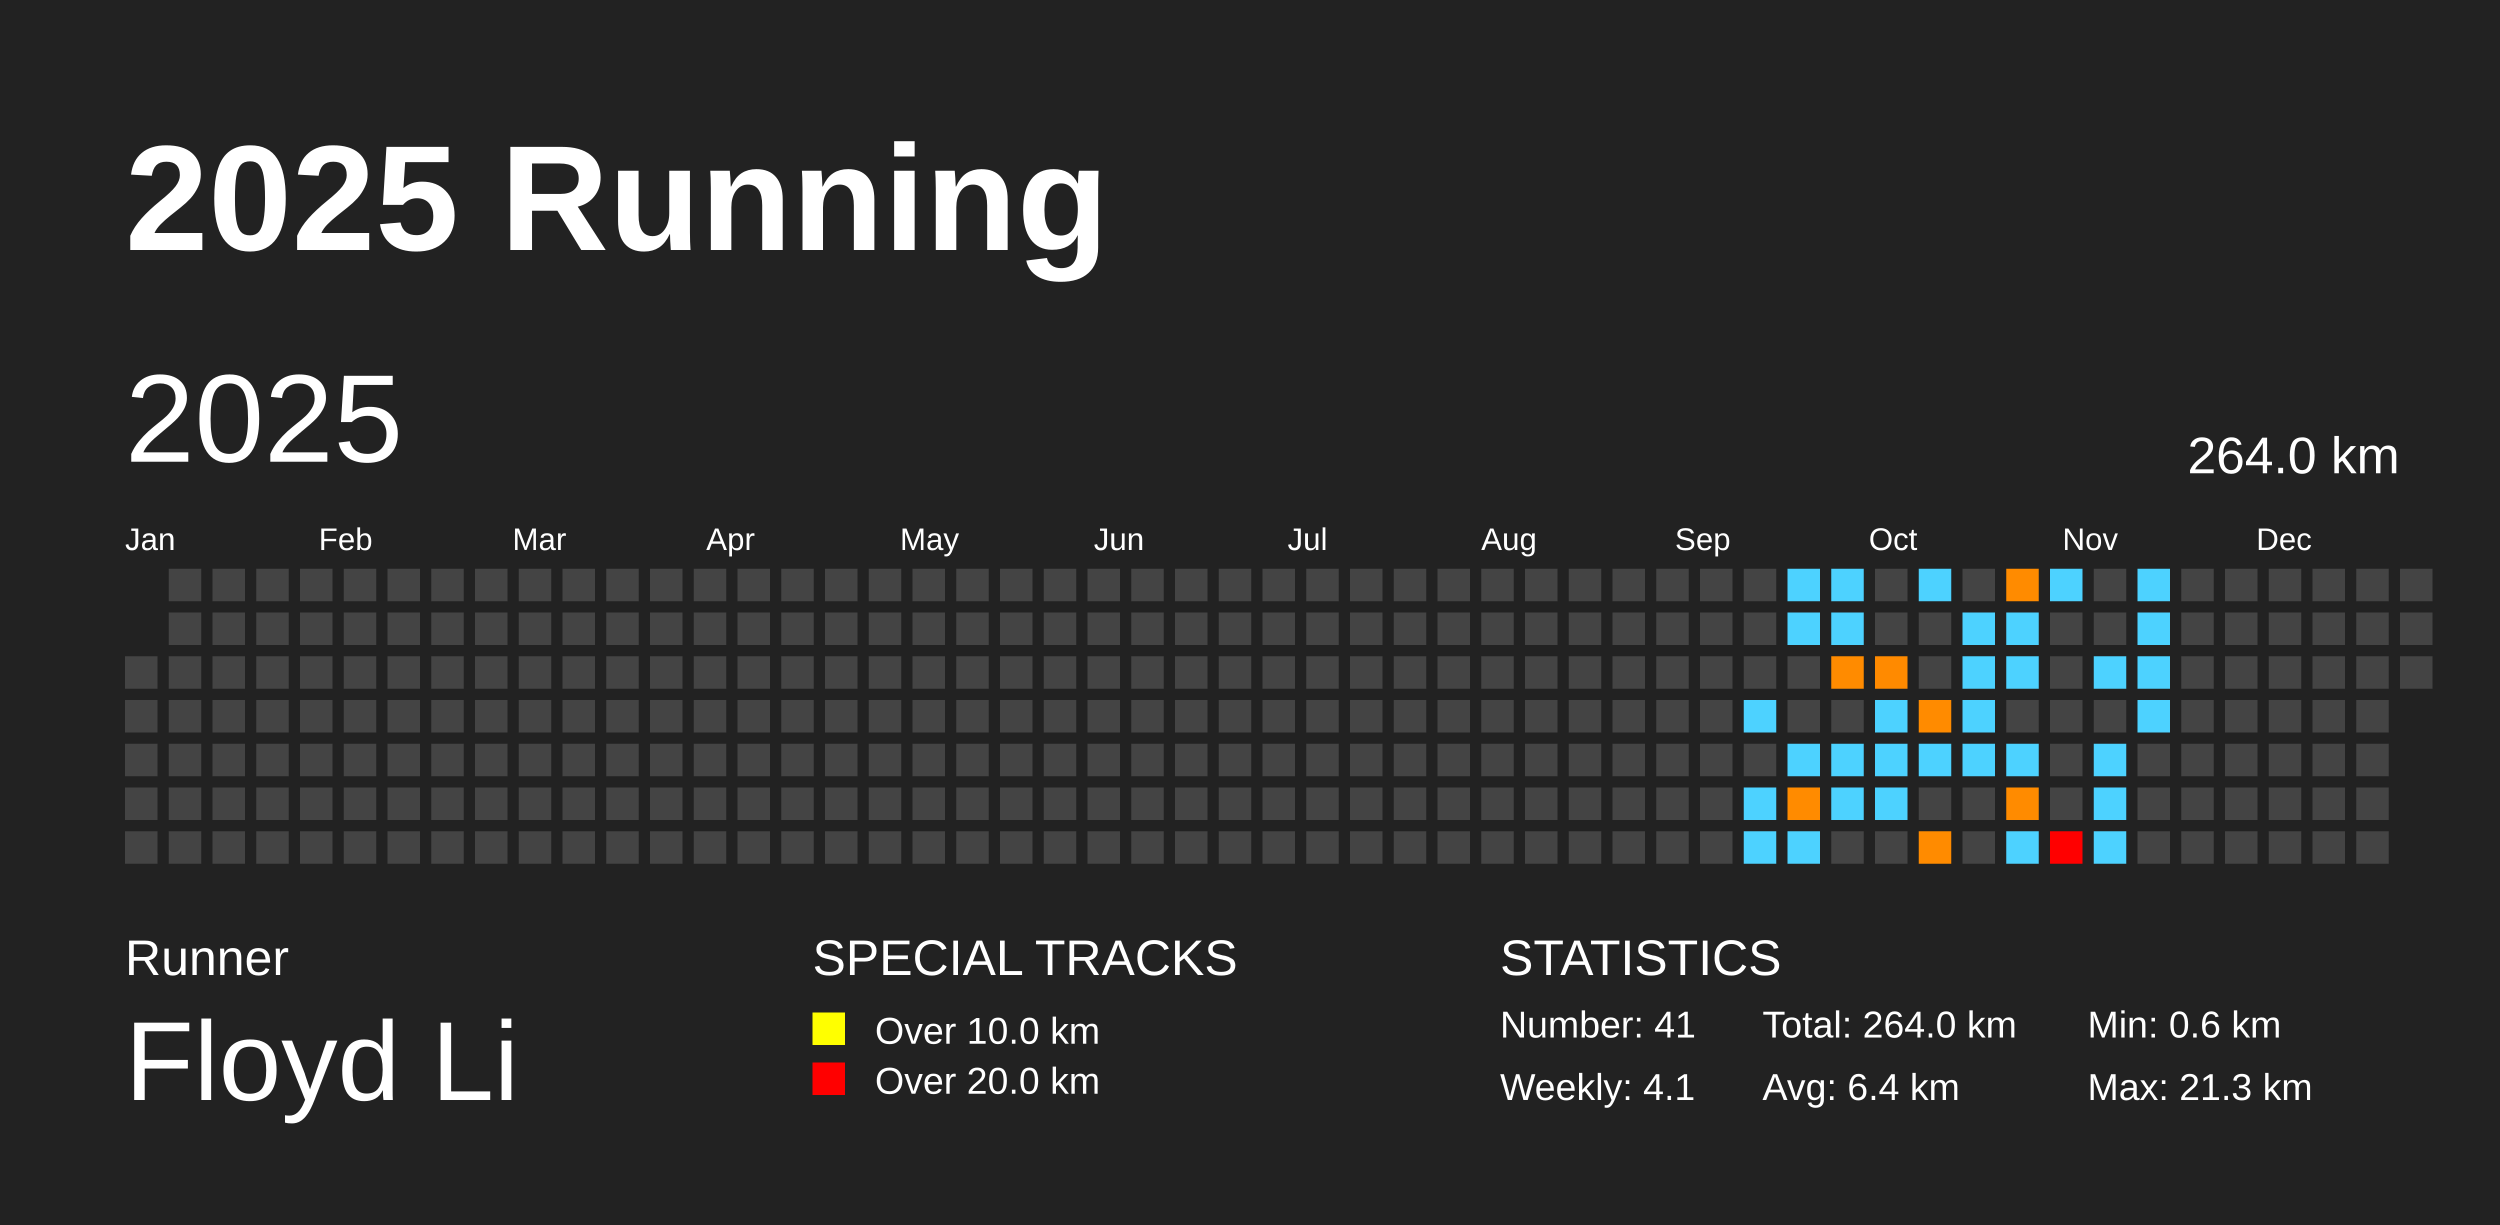
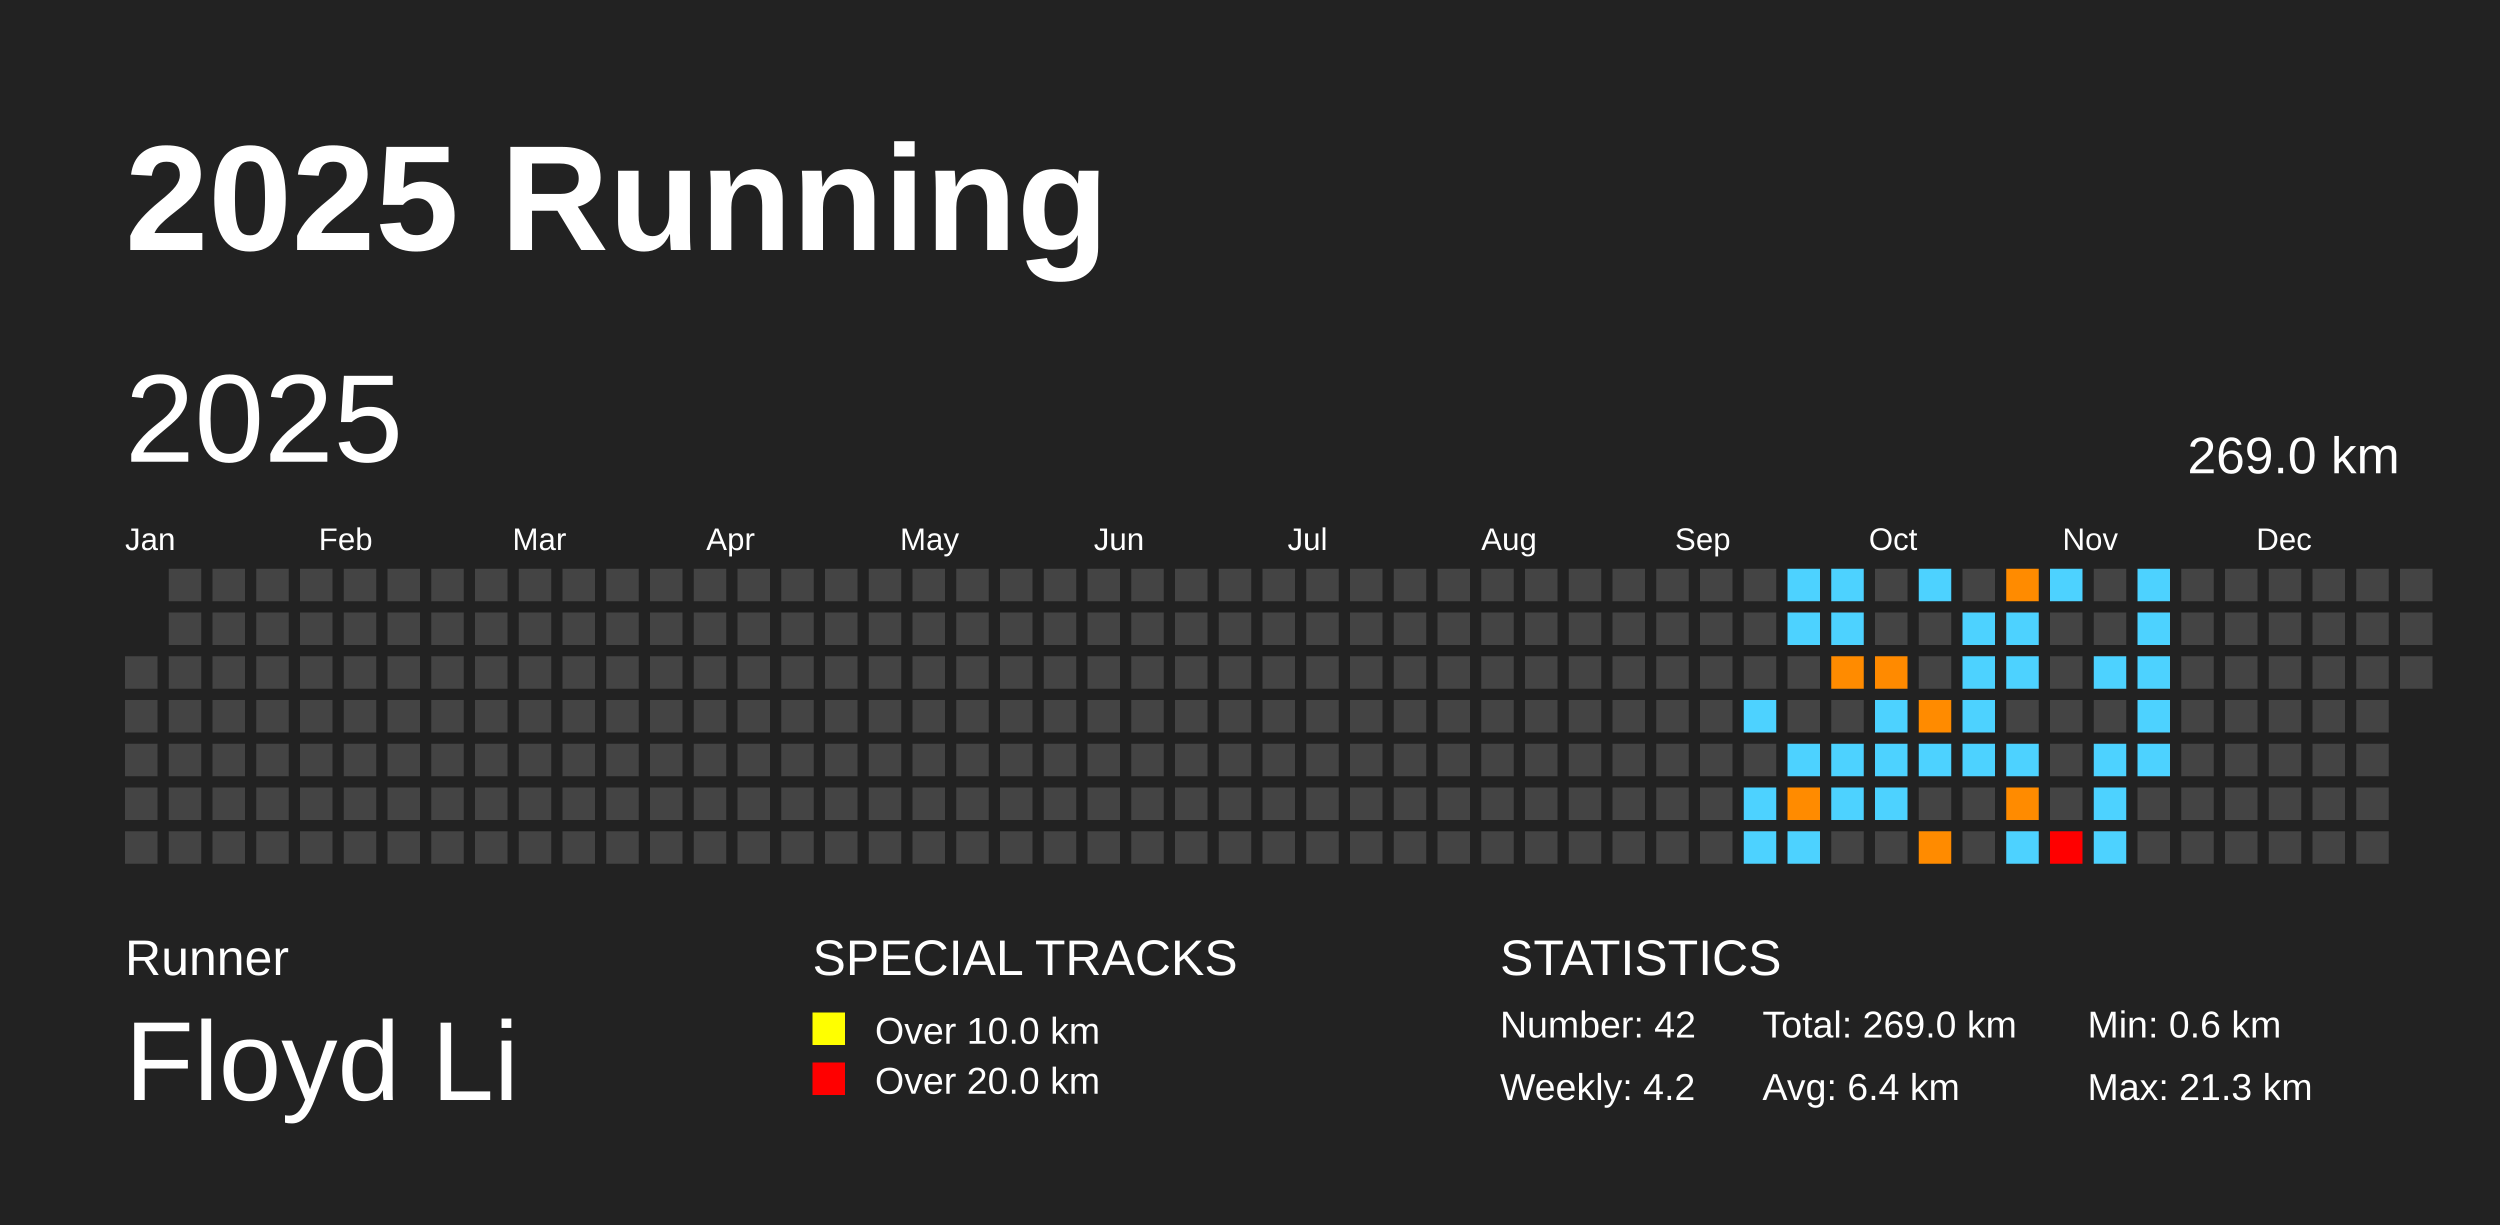
<svg xmlns="http://www.w3.org/2000/svg" baseProfile="full" height="98mm" version="1.1" viewBox="0,0,200,98" width="200mm">
  <defs />
  <rect fill="#222222" height="98" width="200" x="0" y="0" />
  <text fill="#FFFFFF" style="font-size:12px; font-family:Arial; font-weight:bold;" x="10" y="20">2025 Running</text>
  <text fill="#FFFFFF" style="font-size:4px; font-family:Arial" x="10" y="78">Runner</text>
  <text fill="#FFFFFF" style="font-size:9px; font-family:Arial" x="10" y="88">Floyd Li</text>
  <text fill="#FFFFFF" style="font-size:4px; font-family:Arial" x="65" y="78">SPECIAL TRACKS</text>
  <rect fill="yellow" height="2.6" width="2.6" x="65" y="81" />
  <text fill="#FFFFFF" style="font-size:3px; font-family:Arial" x="70" y="83.5">Over 10.0 km</text>
  <rect fill="red" height="2.6" width="2.6" x="65" y="85" />
  <text fill="#FFFFFF" style="font-size:3px; font-family:Arial" x="70" y="87.5">Over 20.0 km</text>
  <text fill="#FFFFFF" style="font-size:4px; font-family:Arial" x="120" y="78">STATISTICS</text>
-   <text fill="#FFFFFF" style="font-size:3px; font-family:Arial" x="120" y="83">Number: 41</text>
-   <text fill="#FFFFFF" style="font-size:3px; font-family:Arial" x="120" y="88">Weekly: 4.1</text>
-   <text fill="#FFFFFF" style="font-size:3px; font-family:Arial" x="141" y="83">Total: 264.0 km</text>
+   <text fill="#FFFFFF" style="font-size:3px; font-family:Arial" x="120" y="83">Number: 42</text>
+   <text fill="#FFFFFF" style="font-size:3px; font-family:Arial" x="120" y="88">Weekly: 4.2</text>
+   <text fill="#FFFFFF" style="font-size:3px; font-family:Arial" x="141" y="83">Total: 269.0 km</text>
  <text fill="#FFFFFF" style="font-size:3px; font-family:Arial" x="141" y="88">Avg: 6.4 km</text>
  <text fill="#FFFFFF" style="font-size:3px; font-family:Arial" x="167" y="83">Min: 0.6 km</text>
  <text fill="#FFFFFF" style="font-size:3px; font-family:Arial" x="167" y="88">Max: 21.3 km</text>
  <text dominant-baseline="hanging" fill="#FFFFFF" style="font-size:10.0px; font-family:Arial;" x="10" y="30">2025</text>
-   <text dominant-baseline="hanging" fill="#FFFFFF" style="font-size:4.125px; font-family:Arial;" x="175" y="35">264.0 km</text>
+   <text dominant-baseline="hanging" fill="#FFFFFF" style="font-size:4.125px; font-family:Arial;" x="175" y="35">269.0 km</text>
  <text fill="#FFFFFF" style="font-size:2.5px; font-family:Arial" x="10.0" y="44">Jan</text>
  <text fill="#FFFFFF" style="font-size:2.5px; font-family:Arial" x="25.5" y="44">Feb</text>
  <text fill="#FFFFFF" style="font-size:2.5px; font-family:Arial" x="41.0" y="44">Mar</text>
  <text fill="#FFFFFF" style="font-size:2.5px; font-family:Arial" x="56.5" y="44">Apr</text>
  <text fill="#FFFFFF" style="font-size:2.5px; font-family:Arial" x="72.0" y="44">May</text>
  <text fill="#FFFFFF" style="font-size:2.5px; font-family:Arial" x="87.5" y="44">Jun</text>
  <text fill="#FFFFFF" style="font-size:2.5px; font-family:Arial" x="103.0" y="44">Jul</text>
  <text fill="#FFFFFF" style="font-size:2.5px; font-family:Arial" x="118.5" y="44">Aug</text>
  <text fill="#FFFFFF" style="font-size:2.5px; font-family:Arial" x="134.0" y="44">Sep</text>
  <text fill="#FFFFFF" style="font-size:2.5px; font-family:Arial" x="149.5" y="44">Oct</text>
  <text fill="#FFFFFF" style="font-size:2.5px; font-family:Arial" x="165.0" y="44">Nov</text>
  <text fill="#FFFFFF" style="font-size:2.5px; font-family:Arial" x="180.5" y="44">Dec</text>
  <rect fill="#444444" height="2.6" width="2.6" x="10.0" y="52.5" />
  <rect fill="#444444" height="2.6" width="2.6" x="10.0" y="56.0" />
  <rect fill="#444444" height="2.6" width="2.6" x="10.0" y="59.5" />
  <rect fill="#444444" height="2.6" width="2.6" x="10.0" y="63.0" />
  <rect fill="#444444" height="2.6" width="2.6" x="10.0" y="66.5" />
  <rect fill="#444444" height="2.6" width="2.6" x="13.5" y="45.5" />
  <rect fill="#444444" height="2.6" width="2.6" x="13.5" y="49.0" />
  <rect fill="#444444" height="2.6" width="2.6" x="13.5" y="52.5" />
  <rect fill="#444444" height="2.6" width="2.6" x="13.5" y="56.0" />
  <rect fill="#444444" height="2.6" width="2.6" x="13.5" y="59.5" />
  <rect fill="#444444" height="2.6" width="2.6" x="13.5" y="63.0" />
  <rect fill="#444444" height="2.6" width="2.6" x="13.5" y="66.5" />
  <rect fill="#444444" height="2.6" width="2.6" x="17.0" y="45.5" />
  <rect fill="#444444" height="2.6" width="2.6" x="17.0" y="49.0" />
  <rect fill="#444444" height="2.6" width="2.6" x="17.0" y="52.5" />
  <rect fill="#444444" height="2.6" width="2.6" x="17.0" y="56.0" />
  <rect fill="#444444" height="2.6" width="2.6" x="17.0" y="59.5" />
  <rect fill="#444444" height="2.6" width="2.6" x="17.0" y="63.0" />
  <rect fill="#444444" height="2.6" width="2.6" x="17.0" y="66.5" />
  <rect fill="#444444" height="2.6" width="2.6" x="20.5" y="45.5" />
  <rect fill="#444444" height="2.6" width="2.6" x="20.5" y="49.0" />
  <rect fill="#444444" height="2.6" width="2.6" x="20.5" y="52.5" />
  <rect fill="#444444" height="2.6" width="2.6" x="20.5" y="56.0" />
  <rect fill="#444444" height="2.6" width="2.6" x="20.5" y="59.5" />
  <rect fill="#444444" height="2.6" width="2.6" x="20.5" y="63.0" />
  <rect fill="#444444" height="2.6" width="2.6" x="20.5" y="66.5" />
  <rect fill="#444444" height="2.6" width="2.6" x="24.0" y="45.5" />
  <rect fill="#444444" height="2.6" width="2.6" x="24.0" y="49.0" />
  <rect fill="#444444" height="2.6" width="2.6" x="24.0" y="52.5" />
  <rect fill="#444444" height="2.6" width="2.6" x="24.0" y="56.0" />
  <rect fill="#444444" height="2.6" width="2.6" x="24.0" y="59.5" />
  <rect fill="#444444" height="2.6" width="2.6" x="24.0" y="63.0" />
  <rect fill="#444444" height="2.6" width="2.6" x="24.0" y="66.5" />
  <rect fill="#444444" height="2.6" width="2.6" x="27.5" y="45.5" />
  <rect fill="#444444" height="2.6" width="2.6" x="27.5" y="49.0" />
  <rect fill="#444444" height="2.6" width="2.6" x="27.5" y="52.5" />
  <rect fill="#444444" height="2.6" width="2.6" x="27.5" y="56.0" />
  <rect fill="#444444" height="2.6" width="2.6" x="27.5" y="59.5" />
  <rect fill="#444444" height="2.6" width="2.6" x="27.5" y="63.0" />
  <rect fill="#444444" height="2.6" width="2.6" x="27.5" y="66.5" />
  <rect fill="#444444" height="2.6" width="2.6" x="31.0" y="45.5" />
  <rect fill="#444444" height="2.6" width="2.6" x="31.0" y="49.0" />
  <rect fill="#444444" height="2.6" width="2.6" x="31.0" y="52.5" />
  <rect fill="#444444" height="2.6" width="2.6" x="31.0" y="56.0" />
  <rect fill="#444444" height="2.6" width="2.6" x="31.0" y="59.5" />
  <rect fill="#444444" height="2.6" width="2.6" x="31.0" y="63.0" />
  <rect fill="#444444" height="2.6" width="2.6" x="31.0" y="66.5" />
  <rect fill="#444444" height="2.6" width="2.6" x="34.5" y="45.5" />
  <rect fill="#444444" height="2.6" width="2.6" x="34.5" y="49.0" />
  <rect fill="#444444" height="2.6" width="2.6" x="34.5" y="52.5" />
  <rect fill="#444444" height="2.6" width="2.6" x="34.5" y="56.0" />
  <rect fill="#444444" height="2.6" width="2.6" x="34.5" y="59.5" />
  <rect fill="#444444" height="2.6" width="2.6" x="34.5" y="63.0" />
  <rect fill="#444444" height="2.6" width="2.6" x="34.5" y="66.5" />
  <rect fill="#444444" height="2.6" width="2.6" x="38.0" y="45.5" />
  <rect fill="#444444" height="2.6" width="2.6" x="38.0" y="49.0" />
  <rect fill="#444444" height="2.6" width="2.6" x="38.0" y="52.5" />
  <rect fill="#444444" height="2.6" width="2.6" x="38.0" y="56.0" />
  <rect fill="#444444" height="2.6" width="2.6" x="38.0" y="59.5" />
  <rect fill="#444444" height="2.6" width="2.6" x="38.0" y="63.0" />
  <rect fill="#444444" height="2.6" width="2.6" x="38.0" y="66.5" />
  <rect fill="#444444" height="2.6" width="2.6" x="41.5" y="45.5" />
  <rect fill="#444444" height="2.6" width="2.6" x="41.5" y="49.0" />
  <rect fill="#444444" height="2.6" width="2.6" x="41.5" y="52.5" />
  <rect fill="#444444" height="2.6" width="2.6" x="41.5" y="56.0" />
  <rect fill="#444444" height="2.6" width="2.6" x="41.5" y="59.5" />
  <rect fill="#444444" height="2.6" width="2.6" x="41.5" y="63.0" />
  <rect fill="#444444" height="2.6" width="2.6" x="41.5" y="66.5" />
  <rect fill="#444444" height="2.6" width="2.6" x="45.0" y="45.5" />
  <rect fill="#444444" height="2.6" width="2.6" x="45.0" y="49.0" />
  <rect fill="#444444" height="2.6" width="2.6" x="45.0" y="52.5" />
  <rect fill="#444444" height="2.6" width="2.6" x="45.0" y="56.0" />
  <rect fill="#444444" height="2.6" width="2.6" x="45.0" y="59.5" />
  <rect fill="#444444" height="2.6" width="2.6" x="45.0" y="63.0" />
  <rect fill="#444444" height="2.6" width="2.6" x="45.0" y="66.5" />
  <rect fill="#444444" height="2.6" width="2.6" x="48.5" y="45.5" />
  <rect fill="#444444" height="2.6" width="2.6" x="48.5" y="49.0" />
  <rect fill="#444444" height="2.6" width="2.6" x="48.5" y="52.5" />
  <rect fill="#444444" height="2.6" width="2.6" x="48.5" y="56.0" />
  <rect fill="#444444" height="2.6" width="2.6" x="48.5" y="59.5" />
  <rect fill="#444444" height="2.6" width="2.6" x="48.5" y="63.0" />
  <rect fill="#444444" height="2.6" width="2.6" x="48.5" y="66.5" />
  <rect fill="#444444" height="2.6" width="2.6" x="52.0" y="45.5" />
  <rect fill="#444444" height="2.6" width="2.6" x="52.0" y="49.0" />
  <rect fill="#444444" height="2.6" width="2.6" x="52.0" y="52.5" />
  <rect fill="#444444" height="2.6" width="2.6" x="52.0" y="56.0" />
  <rect fill="#444444" height="2.6" width="2.6" x="52.0" y="59.5" />
  <rect fill="#444444" height="2.6" width="2.6" x="52.0" y="63.0" />
  <rect fill="#444444" height="2.6" width="2.6" x="52.0" y="66.5" />
  <rect fill="#444444" height="2.6" width="2.6" x="55.5" y="45.5" />
  <rect fill="#444444" height="2.6" width="2.6" x="55.5" y="49.0" />
  <rect fill="#444444" height="2.6" width="2.6" x="55.5" y="52.5" />
  <rect fill="#444444" height="2.6" width="2.6" x="55.5" y="56.0" />
  <rect fill="#444444" height="2.6" width="2.6" x="55.5" y="59.5" />
  <rect fill="#444444" height="2.6" width="2.6" x="55.5" y="63.0" />
  <rect fill="#444444" height="2.6" width="2.6" x="55.5" y="66.5" />
  <rect fill="#444444" height="2.6" width="2.6" x="59.0" y="45.5" />
  <rect fill="#444444" height="2.6" width="2.6" x="59.0" y="49.0" />
  <rect fill="#444444" height="2.6" width="2.6" x="59.0" y="52.5" />
  <rect fill="#444444" height="2.6" width="2.6" x="59.0" y="56.0" />
  <rect fill="#444444" height="2.6" width="2.6" x="59.0" y="59.5" />
  <rect fill="#444444" height="2.6" width="2.6" x="59.0" y="63.0" />
  <rect fill="#444444" height="2.6" width="2.6" x="59.0" y="66.5" />
  <rect fill="#444444" height="2.6" width="2.6" x="62.5" y="45.5" />
  <rect fill="#444444" height="2.6" width="2.6" x="62.5" y="49.0" />
  <rect fill="#444444" height="2.6" width="2.6" x="62.5" y="52.5" />
  <rect fill="#444444" height="2.6" width="2.6" x="62.5" y="56.0" />
  <rect fill="#444444" height="2.6" width="2.6" x="62.5" y="59.5" />
  <rect fill="#444444" height="2.6" width="2.6" x="62.5" y="63.0" />
  <rect fill="#444444" height="2.6" width="2.6" x="62.5" y="66.5" />
  <rect fill="#444444" height="2.6" width="2.6" x="66.0" y="45.5" />
  <rect fill="#444444" height="2.6" width="2.6" x="66.0" y="49.0" />
  <rect fill="#444444" height="2.6" width="2.6" x="66.0" y="52.5" />
  <rect fill="#444444" height="2.6" width="2.6" x="66.0" y="56.0" />
  <rect fill="#444444" height="2.6" width="2.6" x="66.0" y="59.5" />
  <rect fill="#444444" height="2.6" width="2.6" x="66.0" y="63.0" />
  <rect fill="#444444" height="2.6" width="2.6" x="66.0" y="66.5" />
  <rect fill="#444444" height="2.6" width="2.6" x="69.5" y="45.5" />
  <rect fill="#444444" height="2.6" width="2.6" x="69.5" y="49.0" />
  <rect fill="#444444" height="2.6" width="2.6" x="69.5" y="52.5" />
  <rect fill="#444444" height="2.6" width="2.6" x="69.5" y="56.0" />
  <rect fill="#444444" height="2.6" width="2.6" x="69.5" y="59.5" />
  <rect fill="#444444" height="2.6" width="2.6" x="69.5" y="63.0" />
  <rect fill="#444444" height="2.6" width="2.6" x="69.5" y="66.5" />
  <rect fill="#444444" height="2.6" width="2.6" x="73.0" y="45.5" />
  <rect fill="#444444" height="2.6" width="2.6" x="73.0" y="49.0" />
  <rect fill="#444444" height="2.6" width="2.6" x="73.0" y="52.5" />
  <rect fill="#444444" height="2.6" width="2.6" x="73.0" y="56.0" />
  <rect fill="#444444" height="2.6" width="2.6" x="73.0" y="59.5" />
  <rect fill="#444444" height="2.6" width="2.6" x="73.0" y="63.0" />
  <rect fill="#444444" height="2.6" width="2.6" x="73.0" y="66.5" />
  <rect fill="#444444" height="2.6" width="2.6" x="76.5" y="45.5" />
  <rect fill="#444444" height="2.6" width="2.6" x="76.5" y="49.0" />
  <rect fill="#444444" height="2.6" width="2.6" x="76.5" y="52.5" />
  <rect fill="#444444" height="2.6" width="2.6" x="76.5" y="56.0" />
  <rect fill="#444444" height="2.6" width="2.6" x="76.5" y="59.5" />
  <rect fill="#444444" height="2.6" width="2.6" x="76.5" y="63.0" />
  <rect fill="#444444" height="2.6" width="2.6" x="76.5" y="66.5" />
  <rect fill="#444444" height="2.6" width="2.6" x="80.0" y="45.5" />
  <rect fill="#444444" height="2.6" width="2.6" x="80.0" y="49.0" />
  <rect fill="#444444" height="2.6" width="2.6" x="80.0" y="52.5" />
  <rect fill="#444444" height="2.6" width="2.6" x="80.0" y="56.0" />
  <rect fill="#444444" height="2.6" width="2.6" x="80.0" y="59.5" />
  <rect fill="#444444" height="2.6" width="2.6" x="80.0" y="63.0" />
  <rect fill="#444444" height="2.6" width="2.6" x="80.0" y="66.5" />
  <rect fill="#444444" height="2.6" width="2.6" x="83.5" y="45.5" />
  <rect fill="#444444" height="2.6" width="2.6" x="83.5" y="49.0" />
  <rect fill="#444444" height="2.6" width="2.6" x="83.5" y="52.5" />
  <rect fill="#444444" height="2.6" width="2.6" x="83.5" y="56.0" />
  <rect fill="#444444" height="2.6" width="2.6" x="83.5" y="59.5" />
  <rect fill="#444444" height="2.6" width="2.6" x="83.5" y="63.0" />
  <rect fill="#444444" height="2.6" width="2.6" x="83.5" y="66.5" />
  <rect fill="#444444" height="2.6" width="2.6" x="87.0" y="45.5" />
  <rect fill="#444444" height="2.6" width="2.6" x="87.0" y="49.0" />
  <rect fill="#444444" height="2.6" width="2.6" x="87.0" y="52.5" />
  <rect fill="#444444" height="2.6" width="2.6" x="87.0" y="56.0" />
  <rect fill="#444444" height="2.6" width="2.6" x="87.0" y="59.5" />
  <rect fill="#444444" height="2.6" width="2.6" x="87.0" y="63.0" />
  <rect fill="#444444" height="2.6" width="2.6" x="87.0" y="66.5" />
  <rect fill="#444444" height="2.6" width="2.6" x="90.5" y="45.5" />
  <rect fill="#444444" height="2.6" width="2.6" x="90.5" y="49.0" />
  <rect fill="#444444" height="2.6" width="2.6" x="90.5" y="52.5" />
  <rect fill="#444444" height="2.6" width="2.6" x="90.5" y="56.0" />
  <rect fill="#444444" height="2.6" width="2.6" x="90.5" y="59.5" />
  <rect fill="#444444" height="2.6" width="2.6" x="90.5" y="63.0" />
  <rect fill="#444444" height="2.6" width="2.6" x="90.5" y="66.5" />
  <rect fill="#444444" height="2.6" width="2.6" x="94.0" y="45.5" />
  <rect fill="#444444" height="2.6" width="2.6" x="94.0" y="49.0" />
  <rect fill="#444444" height="2.6" width="2.6" x="94.0" y="52.5" />
  <rect fill="#444444" height="2.6" width="2.6" x="94.0" y="56.0" />
  <rect fill="#444444" height="2.6" width="2.6" x="94.0" y="59.5" />
  <rect fill="#444444" height="2.6" width="2.6" x="94.0" y="63.0" />
  <rect fill="#444444" height="2.6" width="2.6" x="94.0" y="66.5" />
  <rect fill="#444444" height="2.6" width="2.6" x="97.5" y="45.5" />
  <rect fill="#444444" height="2.6" width="2.6" x="97.5" y="49.0" />
  <rect fill="#444444" height="2.6" width="2.6" x="97.5" y="52.5" />
  <rect fill="#444444" height="2.6" width="2.6" x="97.5" y="56.0" />
  <rect fill="#444444" height="2.6" width="2.6" x="97.5" y="59.5" />
  <rect fill="#444444" height="2.6" width="2.6" x="97.5" y="63.0" />
  <rect fill="#444444" height="2.6" width="2.6" x="97.5" y="66.5" />
  <rect fill="#444444" height="2.6" width="2.6" x="101.0" y="45.5" />
  <rect fill="#444444" height="2.6" width="2.6" x="101.0" y="49.0" />
  <rect fill="#444444" height="2.6" width="2.6" x="101.0" y="52.5" />
  <rect fill="#444444" height="2.6" width="2.6" x="101.0" y="56.0" />
  <rect fill="#444444" height="2.6" width="2.6" x="101.0" y="59.5" />
  <rect fill="#444444" height="2.6" width="2.6" x="101.0" y="63.0" />
  <rect fill="#444444" height="2.6" width="2.6" x="101.0" y="66.5" />
  <rect fill="#444444" height="2.6" width="2.6" x="104.5" y="45.5" />
  <rect fill="#444444" height="2.6" width="2.6" x="104.5" y="49.0" />
  <rect fill="#444444" height="2.6" width="2.6" x="104.5" y="52.5" />
  <rect fill="#444444" height="2.6" width="2.6" x="104.5" y="56.0" />
  <rect fill="#444444" height="2.6" width="2.6" x="104.5" y="59.5" />
  <rect fill="#444444" height="2.6" width="2.6" x="104.5" y="63.0" />
  <rect fill="#444444" height="2.6" width="2.6" x="104.5" y="66.5" />
  <rect fill="#444444" height="2.6" width="2.6" x="108.0" y="45.5" />
  <rect fill="#444444" height="2.6" width="2.6" x="108.0" y="49.0" />
  <rect fill="#444444" height="2.6" width="2.6" x="108.0" y="52.5" />
  <rect fill="#444444" height="2.6" width="2.6" x="108.0" y="56.0" />
  <rect fill="#444444" height="2.6" width="2.6" x="108.0" y="59.5" />
  <rect fill="#444444" height="2.6" width="2.6" x="108.0" y="63.0" />
  <rect fill="#444444" height="2.6" width="2.6" x="108.0" y="66.5" />
  <rect fill="#444444" height="2.6" width="2.6" x="111.5" y="45.5" />
  <rect fill="#444444" height="2.6" width="2.6" x="111.5" y="49.0" />
  <rect fill="#444444" height="2.6" width="2.6" x="111.5" y="52.5" />
  <rect fill="#444444" height="2.6" width="2.6" x="111.5" y="56.0" />
  <rect fill="#444444" height="2.6" width="2.6" x="111.5" y="59.5" />
  <rect fill="#444444" height="2.6" width="2.6" x="111.5" y="63.0" />
  <rect fill="#444444" height="2.6" width="2.6" x="111.5" y="66.5" />
  <rect fill="#444444" height="2.6" width="2.6" x="115.0" y="45.5" />
  <rect fill="#444444" height="2.6" width="2.6" x="115.0" y="49.0" />
  <rect fill="#444444" height="2.6" width="2.6" x="115.0" y="52.5" />
  <rect fill="#444444" height="2.6" width="2.6" x="115.0" y="56.0" />
  <rect fill="#444444" height="2.6" width="2.6" x="115.0" y="59.5" />
  <rect fill="#444444" height="2.6" width="2.6" x="115.0" y="63.0" />
  <rect fill="#444444" height="2.6" width="2.6" x="115.0" y="66.5" />
  <rect fill="#444444" height="2.6" width="2.6" x="118.5" y="45.5" />
  <rect fill="#444444" height="2.6" width="2.6" x="118.5" y="49.0" />
  <rect fill="#444444" height="2.6" width="2.6" x="118.5" y="52.5" />
  <rect fill="#444444" height="2.6" width="2.6" x="118.5" y="56.0" />
  <rect fill="#444444" height="2.6" width="2.6" x="118.5" y="59.5" />
  <rect fill="#444444" height="2.6" width="2.6" x="118.5" y="63.0" />
  <rect fill="#444444" height="2.6" width="2.6" x="118.5" y="66.5" />
  <rect fill="#444444" height="2.6" width="2.6" x="122.0" y="45.5" />
  <rect fill="#444444" height="2.6" width="2.6" x="122.0" y="49.0" />
  <rect fill="#444444" height="2.6" width="2.6" x="122.0" y="52.5" />
  <rect fill="#444444" height="2.6" width="2.6" x="122.0" y="56.0" />
  <rect fill="#444444" height="2.6" width="2.6" x="122.0" y="59.5" />
  <rect fill="#444444" height="2.6" width="2.6" x="122.0" y="63.0" />
  <rect fill="#444444" height="2.6" width="2.6" x="122.0" y="66.5" />
  <rect fill="#444444" height="2.6" width="2.6" x="125.5" y="45.5" />
  <rect fill="#444444" height="2.6" width="2.6" x="125.5" y="49.0" />
  <rect fill="#444444" height="2.6" width="2.6" x="125.5" y="52.5" />
  <rect fill="#444444" height="2.6" width="2.6" x="125.5" y="56.0" />
  <rect fill="#444444" height="2.6" width="2.6" x="125.5" y="59.5" />
  <rect fill="#444444" height="2.6" width="2.6" x="125.5" y="63.0" />
  <rect fill="#444444" height="2.6" width="2.6" x="125.5" y="66.5" />
  <rect fill="#444444" height="2.6" width="2.6" x="129.0" y="45.5" />
  <rect fill="#444444" height="2.6" width="2.6" x="129.0" y="49.0" />
  <rect fill="#444444" height="2.6" width="2.6" x="129.0" y="52.5" />
  <rect fill="#444444" height="2.6" width="2.6" x="129.0" y="56.0" />
  <rect fill="#444444" height="2.6" width="2.6" x="129.0" y="59.5" />
  <rect fill="#444444" height="2.6" width="2.6" x="129.0" y="63.0" />
  <rect fill="#444444" height="2.6" width="2.6" x="129.0" y="66.5" />
  <rect fill="#444444" height="2.6" width="2.6" x="132.5" y="45.5" />
  <rect fill="#444444" height="2.6" width="2.6" x="132.5" y="49.0" />
  <rect fill="#444444" height="2.6" width="2.6" x="132.5" y="52.5" />
  <rect fill="#444444" height="2.6" width="2.6" x="132.5" y="56.0" />
  <rect fill="#444444" height="2.6" width="2.6" x="132.5" y="59.5" />
  <rect fill="#444444" height="2.6" width="2.6" x="132.5" y="63.0" />
  <rect fill="#444444" height="2.6" width="2.6" x="132.5" y="66.5" />
  <rect fill="#444444" height="2.6" width="2.6" x="136.0" y="45.5" />
  <rect fill="#444444" height="2.6" width="2.6" x="136.0" y="49.0" />
  <rect fill="#444444" height="2.6" width="2.6" x="136.0" y="52.5" />
  <rect fill="#444444" height="2.6" width="2.6" x="136.0" y="56.0" />
  <rect fill="#444444" height="2.6" width="2.6" x="136.0" y="59.5" />
  <rect fill="#444444" height="2.6" width="2.6" x="136.0" y="63.0" />
  <rect fill="#444444" height="2.6" width="2.6" x="136.0" y="66.5" />
  <rect fill="#444444" height="2.6" width="2.6" x="139.5" y="45.5" />
  <rect fill="#444444" height="2.6" width="2.6" x="139.5" y="49.0" />
  <rect fill="#444444" height="2.6" width="2.6" x="139.5" y="52.5" />
  <rect fill="#4dd2ff" height="2.6" width="2.6" x="139.5" y="56.0" />
  <rect fill="#444444" height="2.6" width="2.6" x="139.5" y="59.5" />
  <rect fill="#4dd2ff" height="2.6" width="2.6" x="139.5" y="63.0" />
  <rect fill="#4dd2ff" height="2.6" width="2.6" x="139.5" y="66.5" />
  <rect fill="#4dd2ff" height="2.6" width="2.6" x="143.0" y="45.5" />
  <rect fill="#4dd2ff" height="2.6" width="2.6" x="143.0" y="49.0" />
  <rect fill="#444444" height="2.6" width="2.6" x="143.0" y="52.5" />
  <rect fill="#444444" height="2.6" width="2.6" x="143.0" y="56.0" />
  <rect fill="#4dd2ff" height="2.6" width="2.6" x="143.0" y="59.5" />
  <rect fill="#ff8b00" height="2.6" width="2.6" x="143.0" y="63.0" />
  <rect fill="#4dd2ff" height="2.6" width="2.6" x="143.0" y="66.5" />
  <rect fill="#4dd2ff" height="2.6" width="2.6" x="146.5" y="45.5" />
  <rect fill="#4dd2ff" height="2.6" width="2.6" x="146.5" y="49.0" />
  <rect fill="#ff8b00" height="2.6" width="2.6" x="146.5" y="52.5" />
  <rect fill="#444444" height="2.6" width="2.6" x="146.5" y="56.0" />
  <rect fill="#4dd2ff" height="2.6" width="2.6" x="146.5" y="59.5" />
  <rect fill="#4dd2ff" height="2.6" width="2.6" x="146.5" y="63.0" />
  <rect fill="#444444" height="2.6" width="2.6" x="146.5" y="66.5" />
  <rect fill="#444444" height="2.6" width="2.6" x="150.0" y="45.5" />
  <rect fill="#444444" height="2.6" width="2.6" x="150.0" y="49.0" />
  <rect fill="#ff8a00" height="2.6" width="2.6" x="150.0" y="52.5" />
  <rect fill="#4dd2ff" height="2.6" width="2.6" x="150.0" y="56.0" />
  <rect fill="#4dd2ff" height="2.6" width="2.6" x="150.0" y="59.5" />
  <rect fill="#4dd2ff" height="2.6" width="2.6" x="150.0" y="63.0" />
  <rect fill="#444444" height="2.6" width="2.6" x="150.0" y="66.5" />
  <rect fill="#4dd2ff" height="2.6" width="2.6" x="153.5" y="45.5" />
  <rect fill="#444444" height="2.6" width="2.6" x="153.5" y="49.0" />
  <rect fill="#444444" height="2.6" width="2.6" x="153.5" y="52.5" />
  <rect fill="#ff8b00" height="2.6" width="2.6" x="153.5" y="56.0" />
  <rect fill="#4dd2ff" height="2.6" width="2.6" x="153.5" y="59.5" />
  <rect fill="#444444" height="2.6" width="2.6" x="153.5" y="63.0" />
  <rect fill="#ff8b00" height="2.6" width="2.6" x="153.5" y="66.5" />
  <rect fill="#444444" height="2.6" width="2.6" x="157.0" y="45.5" />
  <rect fill="#4dd2ff" height="2.6" width="2.6" x="157.0" y="49.0" />
  <rect fill="#4dd2ff" height="2.6" width="2.6" x="157.0" y="52.5" />
  <rect fill="#4dd2ff" height="2.6" width="2.6" x="157.0" y="56.0" />
  <rect fill="#4dd2ff" height="2.6" width="2.6" x="157.0" y="59.5" />
  <rect fill="#444444" height="2.6" width="2.6" x="157.0" y="63.0" />
  <rect fill="#444444" height="2.6" width="2.6" x="157.0" y="66.5" />
  <rect fill="#ff8b00" height="2.6" width="2.6" x="160.5" y="45.5" />
  <rect fill="#4dd2ff" height="2.6" width="2.6" x="160.5" y="49.0" />
  <rect fill="#4dd2ff" height="2.6" width="2.6" x="160.5" y="52.5" />
  <rect fill="#444444" height="2.6" width="2.6" x="160.5" y="56.0" />
  <rect fill="#4dd2ff" height="2.6" width="2.6" x="160.5" y="59.5" />
  <rect fill="#ff8b00" height="2.6" width="2.6" x="160.5" y="63.0" />
  <rect fill="#4dd2ff" height="2.6" width="2.6" x="160.5" y="66.5" />
  <rect fill="#4dd2ff" height="2.6" width="2.6" x="164.0" y="45.5" />
  <rect fill="#444444" height="2.6" width="2.6" x="164.0" y="49.0" />
  <rect fill="#444444" height="2.6" width="2.6" x="164.0" y="52.5" />
  <rect fill="#444444" height="2.6" width="2.6" x="164.0" y="56.0" />
  <rect fill="#444444" height="2.6" width="2.6" x="164.0" y="59.5" />
  <rect fill="#444444" height="2.6" width="2.6" x="164.0" y="63.0" />
  <rect fill="red" height="2.6" width="2.6" x="164.0" y="66.5" />
  <rect fill="#444444" height="2.6" width="2.6" x="167.5" y="45.5" />
  <rect fill="#444444" height="2.6" width="2.6" x="167.5" y="49.0" />
  <rect fill="#4dd2ff" height="2.6" width="2.6" x="167.5" y="52.5" />
  <rect fill="#444444" height="2.6" width="2.6" x="167.5" y="56.0" />
  <rect fill="#4dd2ff" height="2.6" width="2.6" x="167.5" y="59.5" />
  <rect fill="#4dd2ff" height="2.6" width="2.6" x="167.5" y="63.0" />
  <rect fill="#4dd2ff" height="2.6" width="2.6" x="167.5" y="66.5" />
  <rect fill="#4dd2ff" height="2.6" width="2.6" x="171.0" y="45.5" />
  <rect fill="#4dd2ff" height="2.6" width="2.6" x="171.0" y="49.0" />
  <rect fill="#4dd2ff" height="2.6" width="2.6" x="171.0" y="52.5" />
  <rect fill="#4dd2ff" height="2.6" width="2.6" x="171.0" y="56.0" />
-   <rect fill="#444444" height="2.6" width="2.6" x="171.0" y="59.5" />
+   <rect fill="#4dd2ff" height="2.6" width="2.6" x="171.0" y="59.5" />
  <rect fill="#444444" height="2.6" width="2.6" x="171.0" y="63.0" />
  <rect fill="#444444" height="2.6" width="2.6" x="171.0" y="66.5" />
  <rect fill="#444444" height="2.6" width="2.6" x="174.5" y="45.5" />
  <rect fill="#444444" height="2.6" width="2.6" x="174.5" y="49.0" />
  <rect fill="#444444" height="2.6" width="2.6" x="174.5" y="52.5" />
  <rect fill="#444444" height="2.6" width="2.6" x="174.5" y="56.0" />
  <rect fill="#444444" height="2.6" width="2.6" x="174.5" y="59.5" />
  <rect fill="#444444" height="2.6" width="2.6" x="174.5" y="63.0" />
  <rect fill="#444444" height="2.6" width="2.6" x="174.5" y="66.5" />
  <rect fill="#444444" height="2.6" width="2.6" x="178.0" y="45.5" />
  <rect fill="#444444" height="2.6" width="2.6" x="178.0" y="49.0" />
  <rect fill="#444444" height="2.6" width="2.6" x="178.0" y="52.5" />
  <rect fill="#444444" height="2.6" width="2.6" x="178.0" y="56.0" />
  <rect fill="#444444" height="2.6" width="2.6" x="178.0" y="59.5" />
  <rect fill="#444444" height="2.6" width="2.6" x="178.0" y="63.0" />
  <rect fill="#444444" height="2.6" width="2.6" x="178.0" y="66.5" />
  <rect fill="#444444" height="2.6" width="2.6" x="181.5" y="45.5" />
  <rect fill="#444444" height="2.6" width="2.6" x="181.5" y="49.0" />
  <rect fill="#444444" height="2.6" width="2.6" x="181.5" y="52.5" />
  <rect fill="#444444" height="2.6" width="2.6" x="181.5" y="56.0" />
  <rect fill="#444444" height="2.6" width="2.6" x="181.5" y="59.5" />
  <rect fill="#444444" height="2.6" width="2.6" x="181.5" y="63.0" />
  <rect fill="#444444" height="2.6" width="2.6" x="181.5" y="66.5" />
  <rect fill="#444444" height="2.6" width="2.6" x="185.0" y="45.5" />
  <rect fill="#444444" height="2.6" width="2.6" x="185.0" y="49.0" />
  <rect fill="#444444" height="2.6" width="2.6" x="185.0" y="52.5" />
  <rect fill="#444444" height="2.6" width="2.6" x="185.0" y="56.0" />
  <rect fill="#444444" height="2.6" width="2.6" x="185.0" y="59.5" />
  <rect fill="#444444" height="2.6" width="2.6" x="185.0" y="63.0" />
  <rect fill="#444444" height="2.6" width="2.6" x="185.0" y="66.5" />
  <rect fill="#444444" height="2.6" width="2.6" x="188.5" y="45.5" />
  <rect fill="#444444" height="2.6" width="2.6" x="188.5" y="49.0" />
  <rect fill="#444444" height="2.6" width="2.6" x="188.5" y="52.5" />
  <rect fill="#444444" height="2.6" width="2.6" x="188.5" y="56.0" />
  <rect fill="#444444" height="2.6" width="2.6" x="188.5" y="59.5" />
  <rect fill="#444444" height="2.6" width="2.6" x="188.5" y="63.0" />
  <rect fill="#444444" height="2.6" width="2.6" x="188.5" y="66.5" />
  <rect fill="#444444" height="2.6" width="2.6" x="192.0" y="45.5" />
  <rect fill="#444444" height="2.6" width="2.6" x="192.0" y="49.0" />
  <rect fill="#444444" height="2.6" width="2.6" x="192.0" y="52.5" />
</svg>
